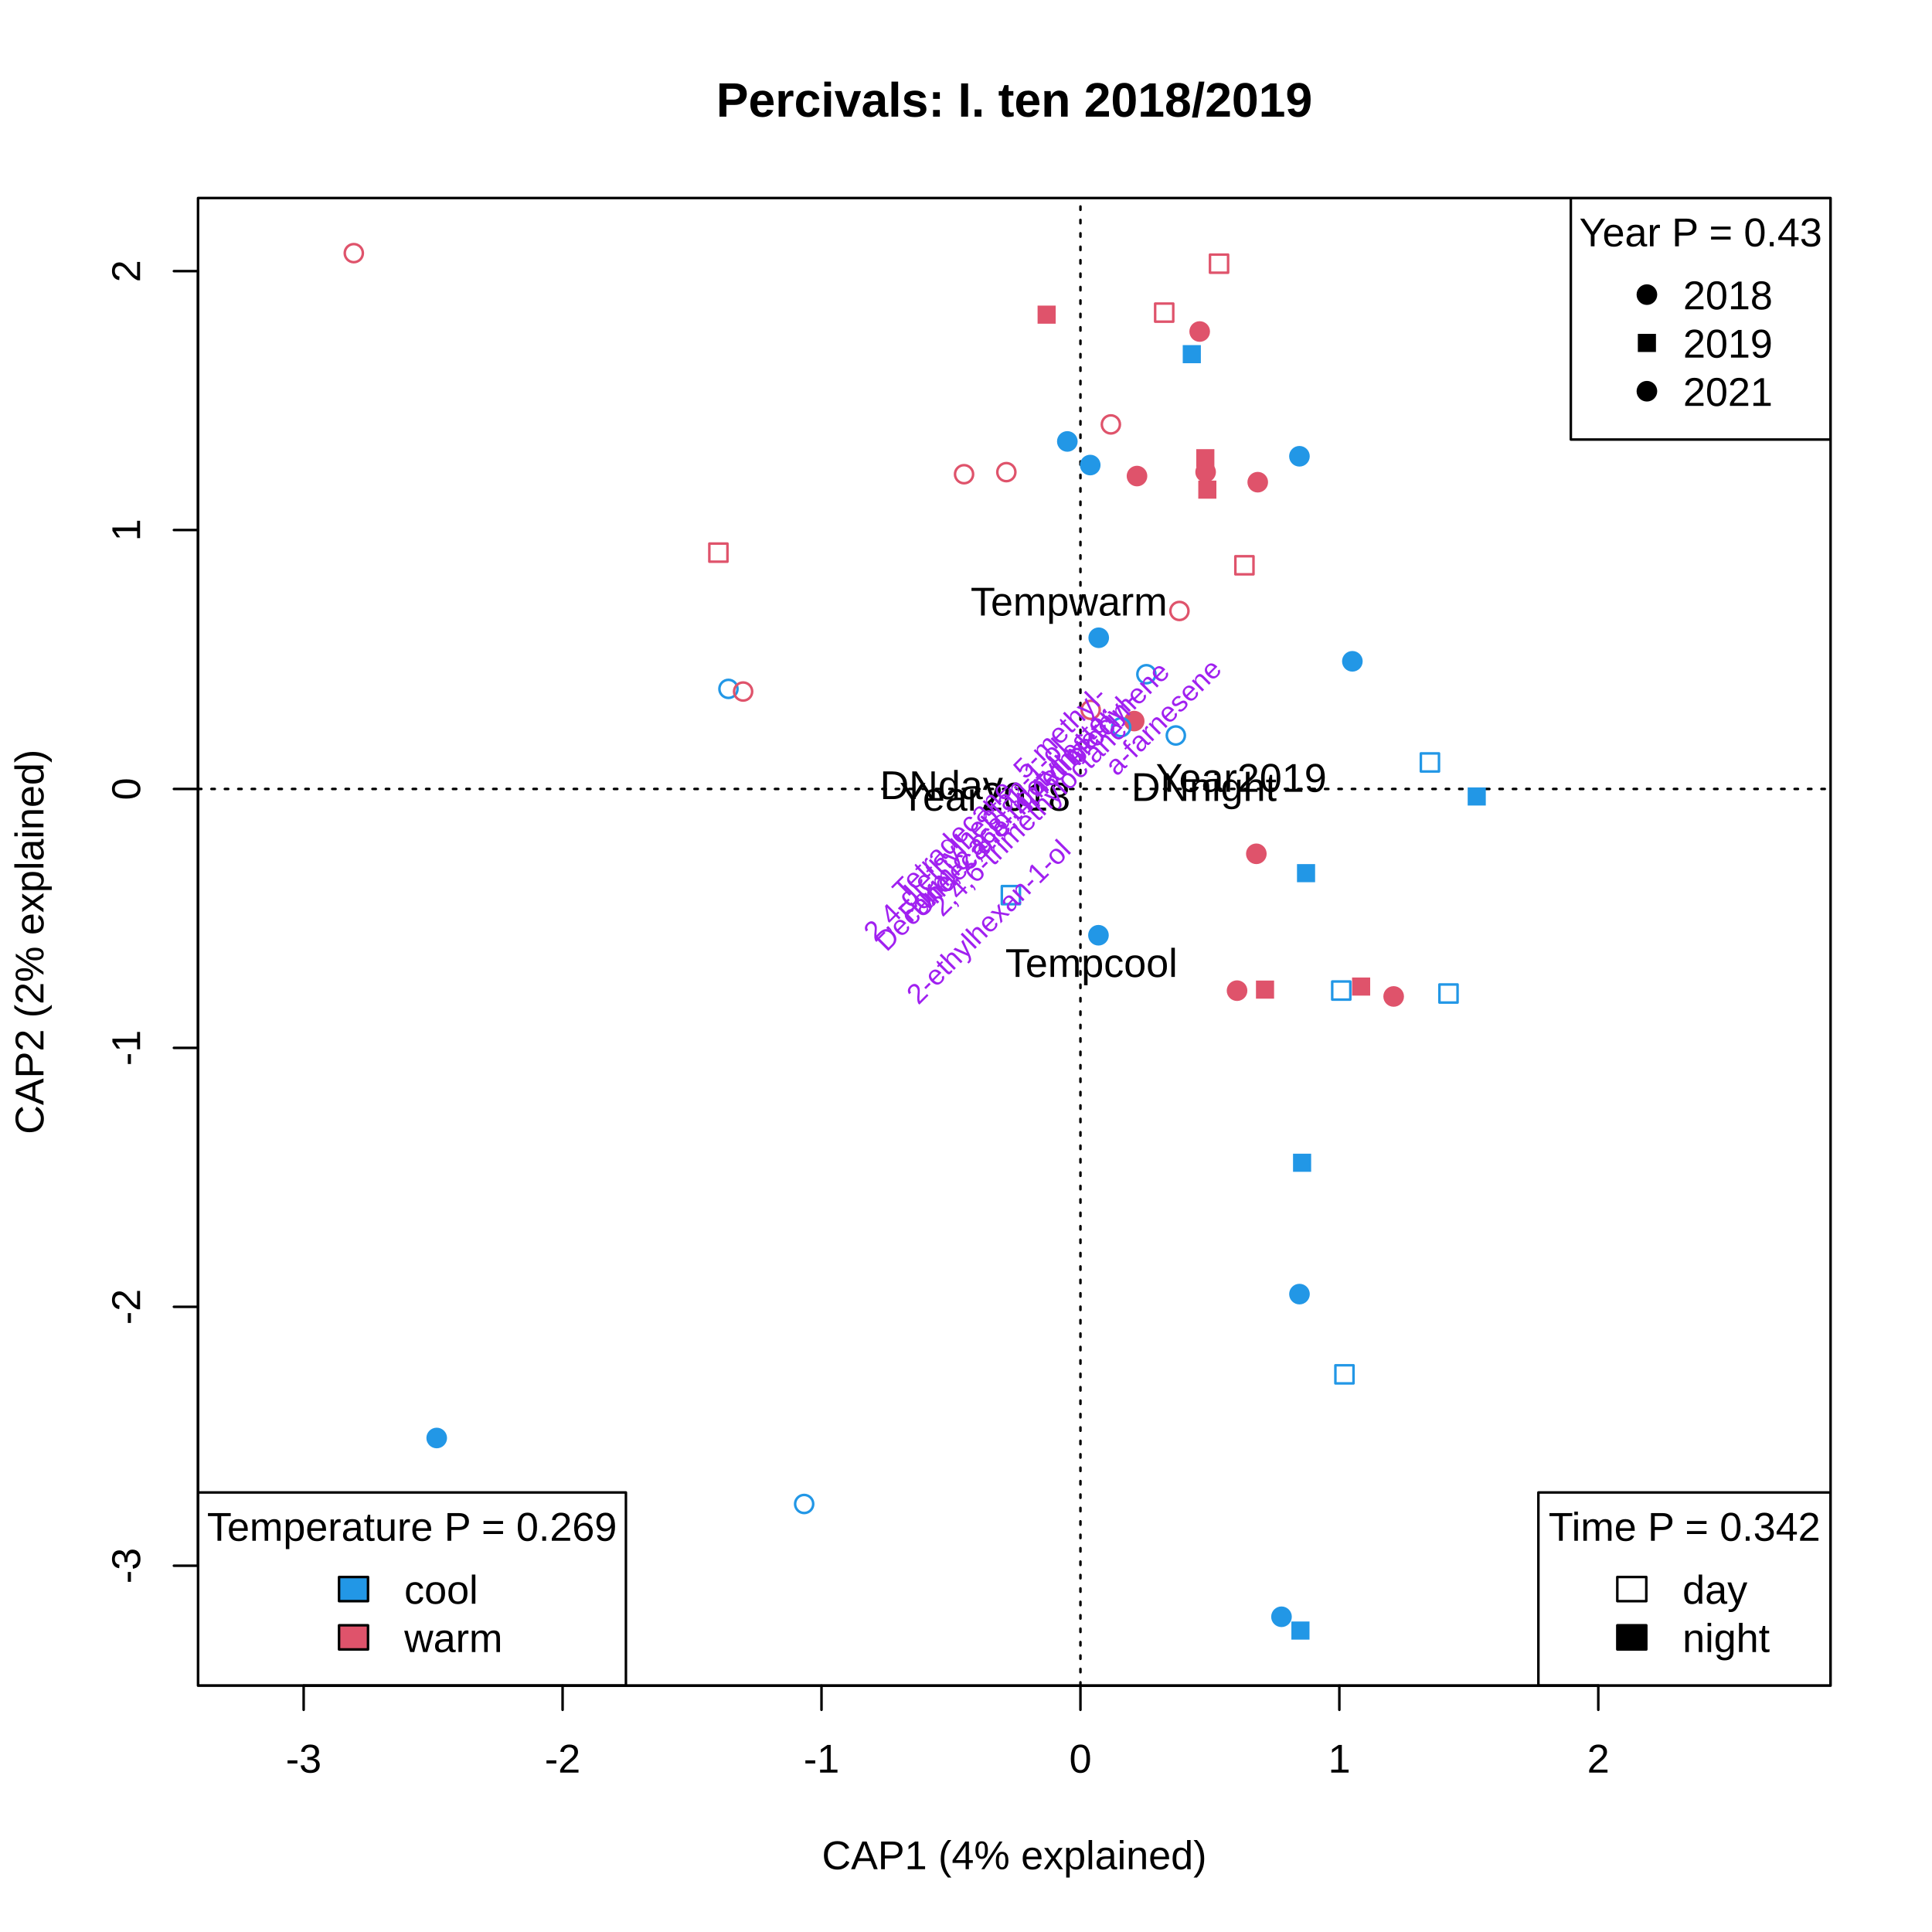
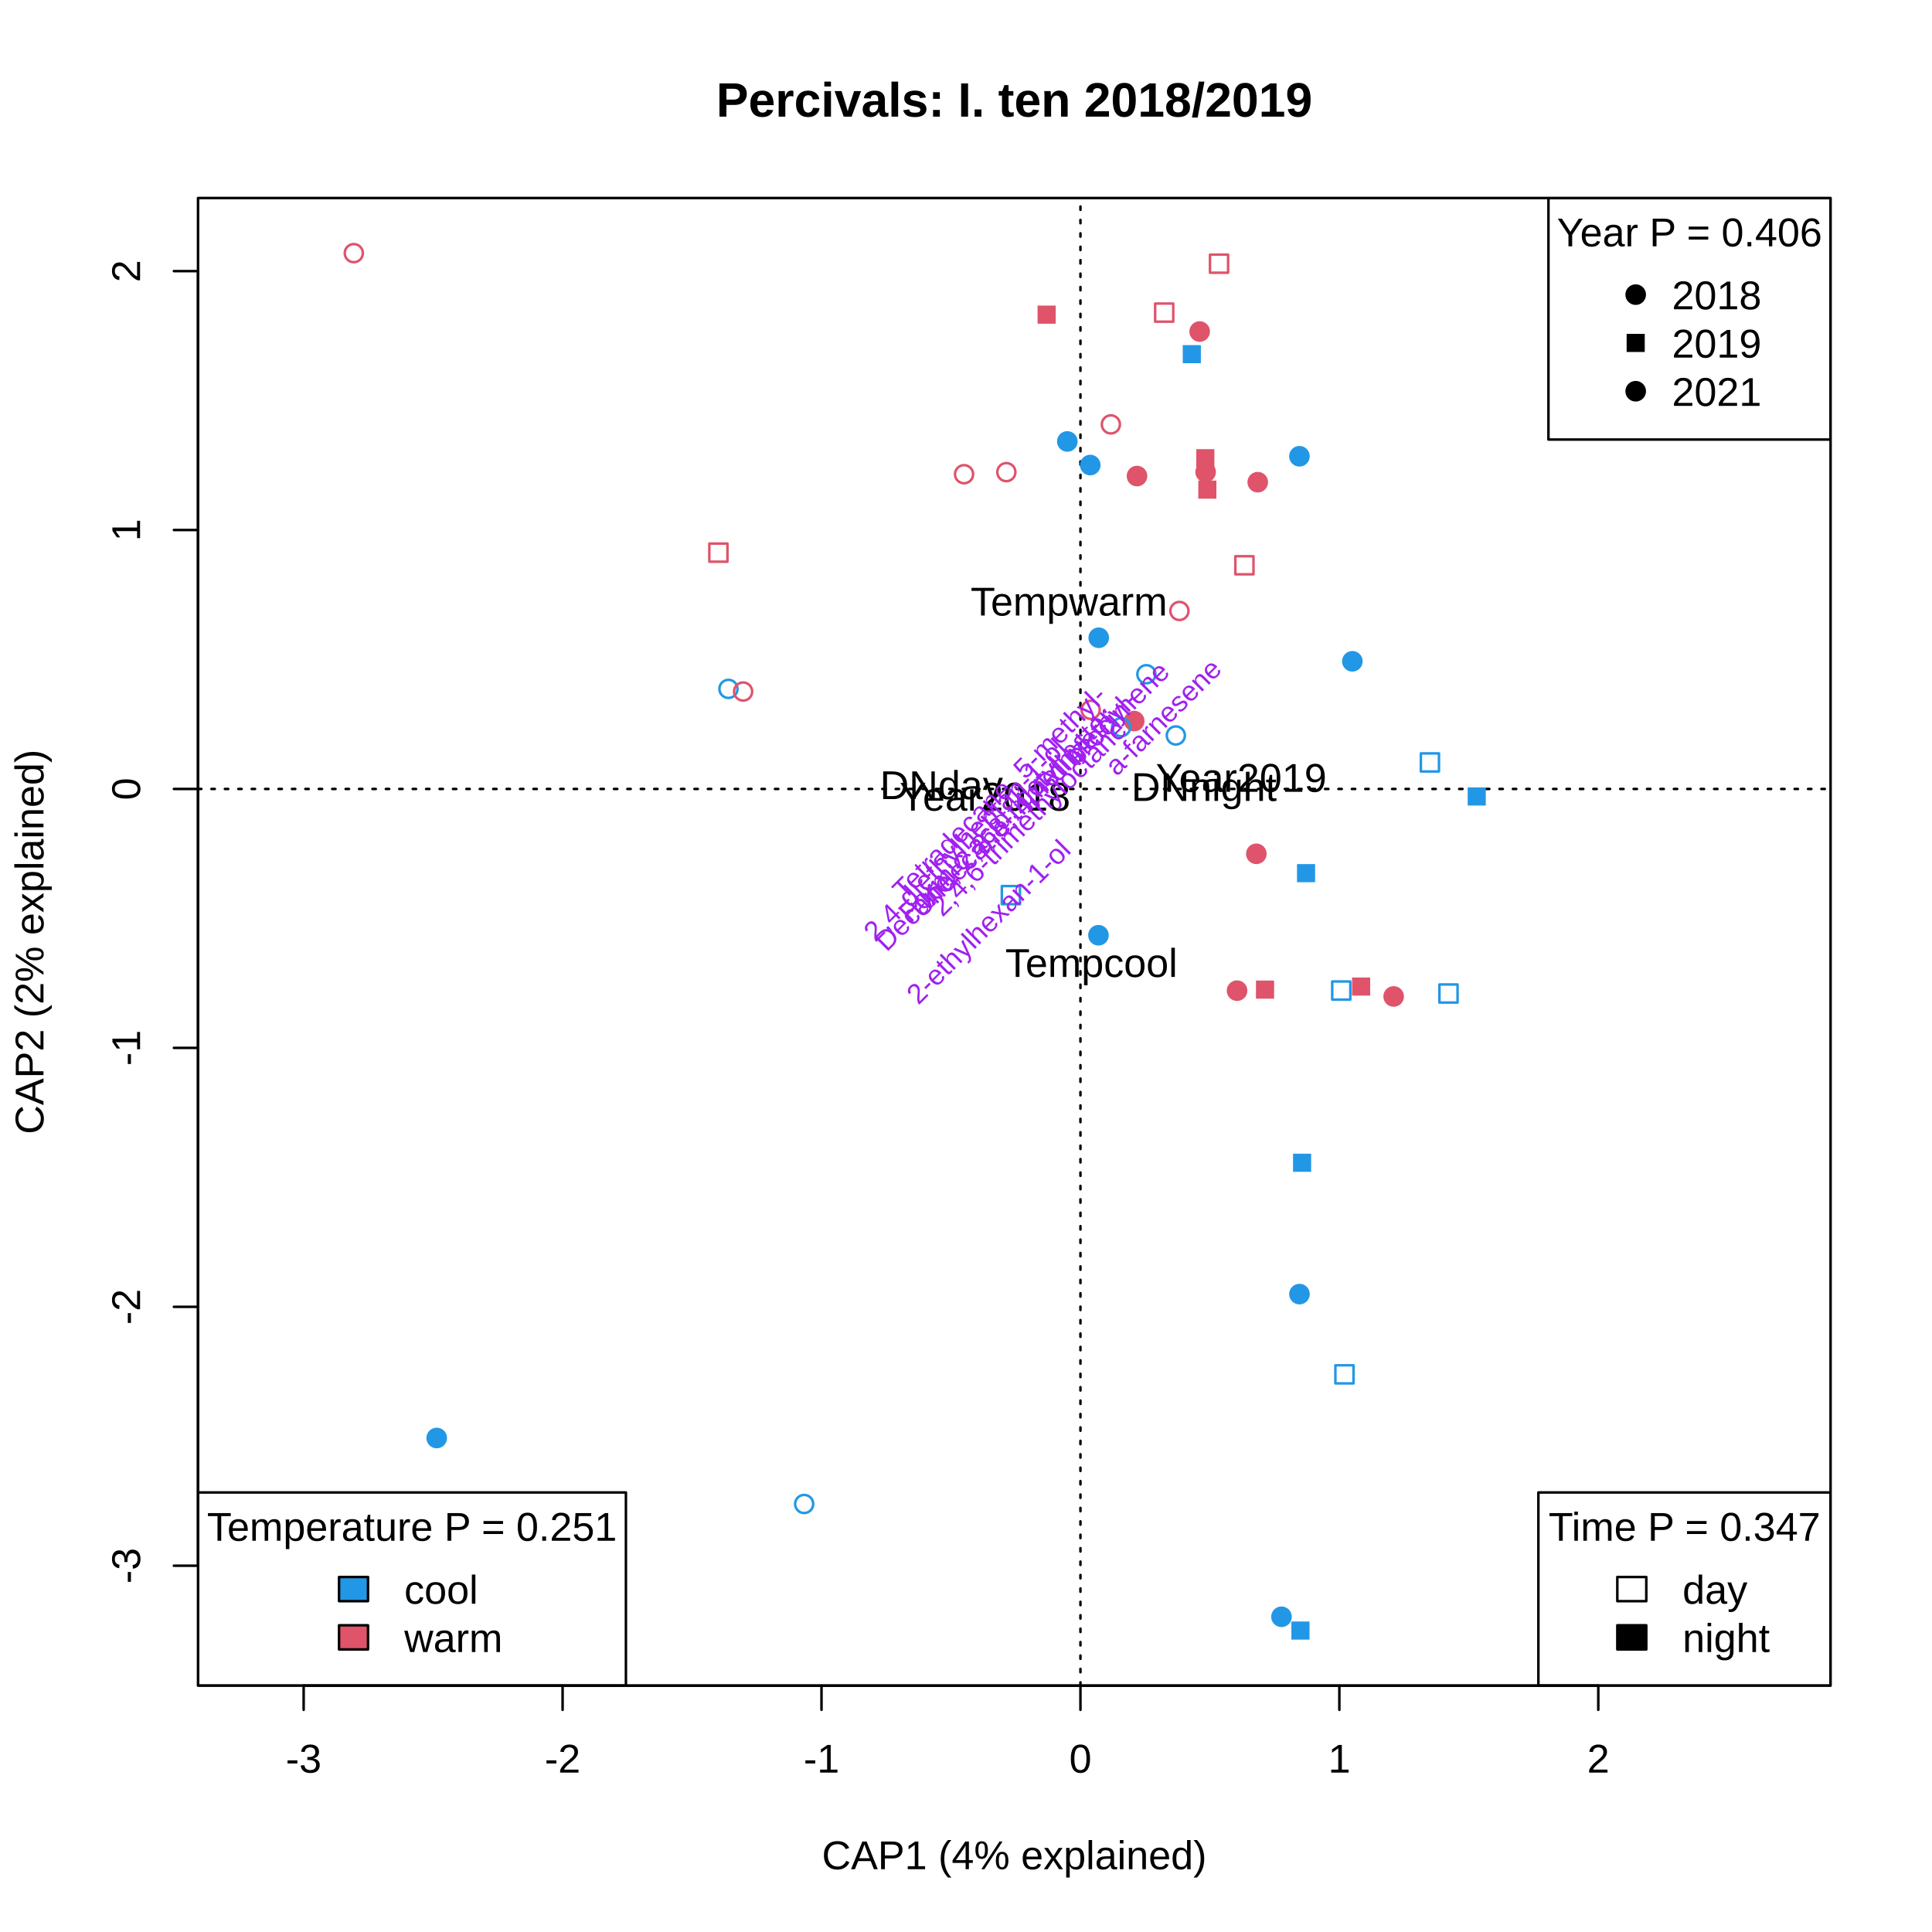
<svg xmlns="http://www.w3.org/2000/svg" class="svglite" width="576.00pt" height="576.00pt" viewBox="0 0 576.00 576.00">
  <defs>
    <style type="text/css">
    .svglite line, .svglite polyline, .svglite polygon, .svglite path, .svglite rect, .svglite circle {
      fill: none;
      stroke: #000000;
      stroke-linecap: round;
      stroke-linejoin: round;
      stroke-miterlimit: 10.00;
    }
    .svglite text {
      white-space: pre;
    }
  </style>
  </defs>
  <rect width="100%" height="100%" style="stroke: none; fill: #FFFFFF;" />
  <defs>
    <clipPath id="cpMC4wMHw1NzYuMDB8MC4wMHw1NzYuMDA=">
      <rect x="0.00" y="0.00" width="576.00" height="576.00" />
    </clipPath>
  </defs>
  <g clip-path="url(#cpMC4wMHw1NzYuMDB8MC4wMHw1NzYuMDA=)">
</g>
  <defs>
    <clipPath id="cpNTkuMDR8NTQ1Ljc2fDU5LjA0fDUwMi41Ng==">
      <rect x="59.04" y="59.04" width="486.72" height="443.52" />
    </clipPath>
  </defs>
  <g clip-path="url(#cpNTkuMDR8NTQ1Ljc2fDU5LjA0fDUwMi41Ng==)">
</g>
  <g clip-path="url(#cpMC4wMHw1NzYuMDB8MC4wMHw1NzYuMDA=)">
    <line x1="90.53" y1="502.56" x2="476.51" y2="502.56" style="stroke-width: 0.75;" />
    <line x1="90.53" y1="502.56" x2="90.53" y2="509.76" style="stroke-width: 0.75;" />
    <line x1="167.73" y1="502.56" x2="167.73" y2="509.76" style="stroke-width: 0.75;" />
    <line x1="244.92" y1="502.56" x2="244.92" y2="509.76" style="stroke-width: 0.75;" />
    <line x1="322.12" y1="502.56" x2="322.12" y2="509.76" style="stroke-width: 0.75;" />
    <line x1="399.31" y1="502.56" x2="399.31" y2="509.76" style="stroke-width: 0.75;" />
    <line x1="476.51" y1="502.56" x2="476.51" y2="509.76" style="stroke-width: 0.75;" />
    <text x="90.53" y="528.48" text-anchor="middle" style="font-size: 12.00px; font-family: &quot;Arial&quot;;">-3</text>
    <text x="167.73" y="528.48" text-anchor="middle" style="font-size: 12.00px; font-family: &quot;Arial&quot;;">-2</text>
    <text x="244.92" y="528.48" text-anchor="middle" style="font-size: 12.00px; font-family: &quot;Arial&quot;;">-1</text>
    <text x="322.12" y="528.48" text-anchor="middle" style="font-size: 12.00px; font-family: &quot;Arial&quot;;">0</text>
    <text x="399.31" y="528.48" text-anchor="middle" style="font-size: 12.00px; font-family: &quot;Arial&quot;;">1</text>
    <text x="476.51" y="528.48" text-anchor="middle" style="font-size: 12.00px; font-family: &quot;Arial&quot;;">2</text>
    <line x1="59.04" y1="466.80" x2="59.04" y2="80.83" style="stroke-width: 0.75;" />
    <line x1="59.04" y1="466.80" x2="51.84" y2="466.80" style="stroke-width: 0.75;" />
    <line x1="59.04" y1="389.61" x2="51.84" y2="389.61" style="stroke-width: 0.75;" />
    <line x1="59.04" y1="312.41" x2="51.84" y2="312.41" style="stroke-width: 0.75;" />
    <line x1="59.04" y1="235.22" x2="51.84" y2="235.22" style="stroke-width: 0.75;" />
    <line x1="59.04" y1="158.02" x2="51.84" y2="158.02" style="stroke-width: 0.75;" />
    <line x1="59.04" y1="80.83" x2="51.84" y2="80.83" style="stroke-width: 0.75;" />
    <text transform="translate(41.76,466.80) rotate(-90)" text-anchor="middle" style="font-size: 12.00px; font-family: &quot;Arial&quot;;">-3</text>
    <text transform="translate(41.76,389.61) rotate(-90)" text-anchor="middle" style="font-size: 12.00px; font-family: &quot;Arial&quot;;">-2</text>
    <text transform="translate(41.76,312.41) rotate(-90)" text-anchor="middle" style="font-size: 12.00px; font-family: &quot;Arial&quot;;">-1</text>
    <text transform="translate(41.76,235.22) rotate(-90)" text-anchor="middle" style="font-size: 12.00px; font-family: &quot;Arial&quot;;">0</text>
    <text transform="translate(41.76,158.02) rotate(-90)" text-anchor="middle" style="font-size: 12.00px; font-family: &quot;Arial&quot;;">1</text>
    <text transform="translate(41.76,80.83) rotate(-90)" text-anchor="middle" style="font-size: 12.00px; font-family: &quot;Arial&quot;;">2</text>
    <polygon points="59.04,502.56 545.76,502.56 545.76,59.04 59.04,59.04 " style="stroke-width: 0.75;" />
    <text x="302.40" y="557.28" text-anchor="middle" style="font-size: 12.00px; font-family: &quot;Arial&quot;;">CAP1 (4% explained)</text>
    <text transform="translate(12.96,280.80) rotate(-90)" text-anchor="middle" style="font-size: 12.00px; font-family: &quot;Arial&quot;;">CAP2 (2% explained)</text>
  </g>
  <g clip-path="url(#cpNTkuMDR8NTQ1Ljc2fDU5LjA0fDUwMi41Ng==)">
    <line x1="59.04" y1="235.22" x2="545.76" y2="235.22" style="stroke-width: 0.75; stroke-dasharray: 1.00,3.00;" />
    <line x1="322.12" y1="502.56" x2="322.12" y2="59.04" style="stroke-width: 0.75; stroke-dasharray: 1.00,3.00;" />
  </g>
  <g clip-path="url(#cpMC4wMHw1NzYuMDB8MC4wMHw1NzYuMDA=)">
    <text x="302.40" y="34.77" text-anchor="middle" style="font-size: 14.40px; font-weight: bold; font-family: &quot;Arial&quot;;">Percivals: I. ten 2018/2019</text>
  </g>
  <g clip-path="url(#cpNTkuMDR8NTQ1Ljc2fDU5LjA0fDUwMi41Ng==)">
    <rect x="59.04" y="444.96" width="127.57" height="57.60" style="stroke-width: 0.75;" />
    <rect x="101.08" y="470.16" width="8.64" height="7.20" style="stroke-width: 0.75; fill: #2297E6;" />
    <rect x="101.08" y="484.56" width="8.64" height="7.20" style="stroke-width: 0.75; fill: #DF536B;" />
-     <text x="122.83" y="459.36" text-anchor="middle" style="font-size: 12.00px; font-family: &quot;Arial&quot;;">Temperature P = 0.269</text>
+     <text x="122.83" y="459.36" text-anchor="middle" style="font-size: 12.00px; font-family: &quot;Arial&quot;;">Temperature P = 0.251</text>
    <text x="120.52" y="478.13" style="font-size: 12.00px; font-family: &quot;Arial&quot;;">cool</text>
    <text x="120.52" y="492.53" style="font-size: 12.00px; font-family: &quot;Arial&quot;;">warm</text>
    <rect x="458.65" y="444.96" width="87.11" height="57.60" style="stroke-width: 0.75;" />
    <rect x="482.18" y="470.16" width="8.64" height="7.20" style="stroke-width: 0.75;" />
    <rect x="482.18" y="484.56" width="8.64" height="7.20" style="stroke-width: 0.75; fill: #000000;" />
-     <text x="502.21" y="459.36" text-anchor="middle" style="font-size: 12.00px; font-family: &quot;Arial&quot;;">Time P = 0.342</text>
+     <text x="502.21" y="459.36" text-anchor="middle" style="font-size: 12.00px; font-family: &quot;Arial&quot;;">Time P = 0.347</text>
    <text x="501.62" y="478.13" style="font-size: 12.00px; font-family: &quot;Arial&quot;;">day</text>
    <text x="501.62" y="492.53" style="font-size: 12.00px; font-family: &quot;Arial&quot;;">night</text>
-     <rect x="468.32" y="59.04" width="77.44" height="72.00" style="stroke-width: 0.75;" />
-     <circle cx="491.00" cy="87.84" r="2.70" style="stroke-width: 0.75; fill: #000000;" />
-     <polygon points="488.30,104.94 493.70,104.94 493.70,99.54 488.30,99.54 " style="stroke-width: 0.75; stroke: none; fill: #000000;" />
-     <circle cx="491.00" cy="116.64" r="2.70" style="stroke-width: 0.75; fill: #000000;" />
-     <text x="507.04" y="73.44" text-anchor="middle" style="font-size: 12.00px; font-family: &quot;Arial&quot;;">Year P = 0.43</text>
-     <text x="501.80" y="92.21" style="font-size: 12.00px; font-family: &quot;Arial&quot;;">2018</text>
-     <text x="501.80" y="106.61" style="font-size: 12.00px; font-family: &quot;Arial&quot;;">2019</text>
-     <text x="501.80" y="121.01" style="font-size: 12.00px; font-family: &quot;Arial&quot;;">2021</text>
+     <rect x="461.65" y="59.04" width="84.11" height="72.00" style="stroke-width: 0.75;" />
+     <circle cx="487.66" cy="87.84" r="2.70" style="stroke-width: 0.75; fill: #000000;" />
+     <polygon points="484.96,104.94 490.36,104.94 490.36,99.54 484.96,99.54 " style="stroke-width: 0.75; stroke: none; fill: #000000;" />
+     <circle cx="487.66" cy="116.64" r="2.70" style="stroke-width: 0.75; fill: #000000;" />
+     <text x="503.71" y="73.44" text-anchor="middle" style="font-size: 12.00px; font-family: &quot;Arial&quot;;">Year P = 0.406</text>
+     <text x="498.46" y="92.21" style="font-size: 12.00px; font-family: &quot;Arial&quot;;">2018</text>
+     <text x="498.46" y="106.61" style="font-size: 12.00px; font-family: &quot;Arial&quot;;">2019</text>
+     <text x="498.46" y="121.01" style="font-size: 12.00px; font-family: &quot;Arial&quot;;">2021</text>
    <rect x="298.68" y="264.17" width="5.40" height="5.40" style="stroke-width: 0.75; stroke: #2297E6;" />
    <polygon points="352.62,108.29 358.02,108.29 358.02,102.89 352.62,102.89 " style="stroke-width: 0.75; stroke: none; fill: #2297E6;" />
    <circle cx="217.18" cy="205.38" r="2.70" style="stroke-width: 0.75; stroke: #2297E6;" />
    <circle cx="29.70" cy="445.16" r="2.70" style="stroke-width: 0.75; stroke: #2297E6;" />
    <circle cx="327.49" cy="278.83" r="2.70" style="stroke-width: 0.75; stroke: #2297E6; fill: #2297E6;" />
    <circle cx="387.41" cy="136.03" r="2.70" style="stroke-width: 0.75; stroke: #2297E6; fill: #2297E6;" />
    <rect x="397.18" y="292.62" width="5.40" height="5.40" style="stroke-width: 0.75; stroke: #2297E6;" />
    <polygon points="385.01,488.83 390.41,488.83 390.41,483.43 385.01,483.43 " style="stroke-width: 0.75; stroke: none; fill: #2297E6;" />
    <circle cx="331.19" cy="126.53" r="2.70" style="stroke-width: 0.75; stroke: #DF536B;" />
    <circle cx="7.23" cy="367.67" r="2.70" style="stroke-width: 0.75; stroke: #DF536B;" />
    <circle cx="338.15" cy="214.98" r="2.70" style="stroke-width: 0.75; stroke: #DF536B; fill: #DF536B;" />
    <circle cx="415.50" cy="297.08" r="2.70" style="stroke-width: 0.75; stroke: #DF536B; fill: #DF536B;" />
    <polygon points="385.50,349.36 390.90,349.36 390.90,343.96 385.50,343.96 " style="stroke-width: 0.75; stroke: none; fill: #2297E6;" />
    <rect x="344.39" y="90.50" width="5.40" height="5.40" style="stroke-width: 0.75; stroke: #DF536B;" />
    <polygon points="357.25,148.68 362.65,148.68 362.65,143.28 357.25,143.28 " style="stroke-width: 0.75; stroke: none; fill: #DF536B;" />
    <polygon points="309.34,96.51 314.74,96.51 314.74,91.11 309.34,91.11 " style="stroke-width: 0.75; stroke: none; fill: #DF536B;" />
    <rect x="211.48" y="162.06" width="5.40" height="5.40" style="stroke-width: 0.75; stroke: #DF536B;" />
    <polygon points="356.65,139.31 362.05,139.31 362.05,133.91 356.65,133.91 " style="stroke-width: 0.75; stroke: none; fill: #DF536B;" />
    <circle cx="287.42" cy="141.38" r="2.70" style="stroke-width: 0.75; stroke: #DF536B;" />
    <circle cx="221.55" cy="206.17" r="2.70" style="stroke-width: 0.75; stroke: #DF536B;" />
    <circle cx="359.44" cy="140.73" r="2.70" style="stroke-width: 0.75; stroke: #DF536B; fill: #DF536B;" />
    <circle cx="374.56" cy="254.55" r="2.70" style="stroke-width: 0.75; stroke: #DF536B; fill: #DF536B;" />
    <circle cx="105.48" cy="75.47" r="2.70" style="stroke-width: 0.75; stroke: #DF536B;" />
    <circle cx="357.67" cy="98.84" r="2.70" style="stroke-width: 0.75; stroke: #DF536B; fill: #DF536B;" />
    <rect x="360.74" y="75.91" width="5.40" height="5.40" style="stroke-width: 0.75; stroke: #DF536B;" />
    <polygon points="374.45,297.74 379.85,297.74 379.85,292.34 374.45,292.34 " style="stroke-width: 0.75; stroke: none; fill: #DF536B;" />
    <circle cx="300.03" cy="140.76" r="2.70" style="stroke-width: 0.75; stroke: #DF536B;" />
    <circle cx="325.17" cy="211.63" r="2.70" style="stroke-width: 0.75; stroke: #DF536B;" />
    <circle cx="374.98" cy="143.76" r="2.70" style="stroke-width: 0.75; stroke: #DF536B; fill: #DF536B;" />
    <circle cx="368.81" cy="295.35" r="2.70" style="stroke-width: 0.75; stroke: #DF536B; fill: #DF536B;" />
    <rect x="423.61" y="224.61" width="5.40" height="5.40" style="stroke-width: 0.75; stroke: #2297E6;" />
    <polygon points="386.68,263.02 392.08,263.02 392.08,257.62 386.68,257.62 " style="stroke-width: 0.75; stroke: none; fill: #2297E6;" />
    <circle cx="351.63" cy="182.15" r="2.70" style="stroke-width: 0.75; stroke: #DF536B;" />
    <circle cx="338.98" cy="141.93" r="2.70" style="stroke-width: 0.75; stroke: #DF536B; fill: #DF536B;" />
    <rect x="368.31" y="165.83" width="5.40" height="5.40" style="stroke-width: 0.75; stroke: #DF536B;" />
    <polygon points="403.10,296.83 408.50,296.83 408.50,291.43 403.10,291.43 " style="stroke-width: 0.75; stroke: none; fill: #DF536B;" />
    <circle cx="350.56" cy="219.27" r="2.70" style="stroke-width: 0.75; stroke: #2297E6;" />
    <circle cx="239.75" cy="448.39" r="2.70" style="stroke-width: 0.75; stroke: #2297E6;" />
    <circle cx="327.57" cy="190.14" r="2.70" style="stroke-width: 0.75; stroke: #2297E6; fill: #2297E6;" />
    <circle cx="387.42" cy="385.82" r="2.70" style="stroke-width: 0.75; stroke: #2297E6; fill: #2297E6;" />
    <rect x="398.13" y="407.04" width="5.40" height="5.40" style="stroke-width: 0.75; stroke: #2297E6;" />
    <rect x="429.15" y="293.50" width="5.40" height="5.40" style="stroke-width: 0.75; stroke: #2297E6;" />
    <polygon points="437.57,240.16 442.97,240.16 442.97,234.76 437.57,234.76 " style="stroke-width: 0.75; stroke: none; fill: #2297E6;" />
    <circle cx="130.20" cy="428.72" r="2.70" style="stroke-width: 0.75; stroke: #2297E6; fill: #2297E6;" />
    <circle cx="37.24" cy="449.95" r="2.70" style="stroke-width: 0.75; stroke: #2297E6;" />
    <circle cx="403.19" cy="197.16" r="2.70" style="stroke-width: 0.75; stroke: #2297E6; fill: #2297E6;" />
    <circle cx="325.04" cy="138.65" r="2.70" style="stroke-width: 0.75; stroke: #2297E6; fill: #2297E6;" />
    <circle cx="334.26" cy="216.80" r="2.70" style="stroke-width: 0.75; stroke: #2297E6;" />
    <circle cx="341.78" cy="201.01" r="2.70" style="stroke-width: 0.75; stroke: #2297E6;" />
    <circle cx="318.21" cy="131.61" r="2.70" style="stroke-width: 0.75; stroke: #2297E6; fill: #2297E6;" />
    <circle cx="382.06" cy="482.02" r="2.70" style="stroke-width: 0.75; stroke: #2297E6; fill: #2297E6;" />
    <text x="293.65" y="241.68" text-anchor="middle" style="font-size: 12.00px; font-family: &quot;Arial&quot;;">Year2018</text>
    <text x="370.06" y="236.07" text-anchor="middle" style="font-size: 12.00px; font-family: &quot;Arial&quot;;">Year2019</text>
    <text x="280.67" y="238.24" text-anchor="middle" style="font-size: 12.00px; font-family: &quot;Arial&quot;;">DNday</text>
    <text x="358.96" y="238.79" text-anchor="middle" style="font-size: 12.00px; font-family: &quot;Arial&quot;;">DNnight</text>
    <text x="325.39" y="291.26" text-anchor="middle" style="font-size: 12.00px; font-family: &quot;Arial&quot;;">Tempcool</text>
    <text x="318.71" y="183.51" text-anchor="middle" style="font-size: 12.00px; font-family: &quot;Arial&quot;;">Tempwarm</text>
    <text transform="translate(348.81,215.80) rotate(-45)" text-anchor="middle" style="font-size: 8.40px;fill: #A020F0; font-family: &quot;Arial&quot;;">a-farnesene</text>
    <text transform="translate(325.27,231.71) rotate(-45)" text-anchor="middle" style="font-size: 8.40px;fill: none; font-family: &quot;Arial&quot;;">b-myrcene</text>
    <text transform="translate(335.28,214.64) rotate(-45)" text-anchor="middle" style="font-size: 8.40px;fill: #A020F0; font-family: &quot;Arial&quot;;">b-ocimene</text>
    <text transform="translate(323.81,240.24) rotate(-45)" text-anchor="middle" style="font-size: 8.40px;fill: none; font-family: &quot;Arial&quot;;">.gamma.-Terpinene</text>
    <text transform="translate(324.43,235.00) rotate(-45)" text-anchor="middle" style="font-size: 8.40px;fill: none; font-family: &quot;Arial&quot;;">a-pinene</text>
    <text transform="translate(331.38,229.67) rotate(-45)" text-anchor="middle" style="font-size: 8.40px;fill: none; font-family: &quot;Arial&quot;;">bergamotene</text>
    <text transform="translate(326.02,236.46) rotate(-45)" text-anchor="middle" style="font-size: 8.40px;fill: none; font-family: &quot;Arial&quot;;">(E)-4-oxohex-2-enal  </text>
    <text transform="translate(321.63,237.64) rotate(-45)" text-anchor="middle" style="font-size: 8.40px;fill: none; font-family: &quot;Arial&quot;;">(E)-4,8-Dimethylnona-1,3,7-triene</text>
    <text transform="translate(321.81,235.60) rotate(-45)" text-anchor="middle" style="font-size: 8.40px;fill: none; font-family: &quot;Arial&quot;;">1-Decanol, 2-hexyl-</text>
    <text transform="translate(289.72,252.40) rotate(-45)" text-anchor="middle" style="font-size: 8.40px;fill: #A020F0; font-family: &quot;Arial&quot;;">2,4-diethylheptan-1-ol</text>
    <text transform="translate(324.99,236.62) rotate(-45)" text-anchor="middle" style="font-size: 8.40px;fill: none; font-family: &quot;Arial&quot;;">1-Hexadecanol, 2-methyl-</text>
    <text transform="translate(323.92,237.75) rotate(-45)" text-anchor="middle" style="font-size: 8.40px;fill: none; font-family: &quot;Arial&quot;;">1-Hexanol, 3-methyl-</text>
    <text transform="translate(324.49,236.37) rotate(-45)" text-anchor="middle" style="font-size: 8.40px;fill: none; font-family: &quot;Arial&quot;;">pentan-1-ol  </text>
    <text transform="translate(323.75,236.86) rotate(-45)" text-anchor="middle" style="font-size: 8.40px;fill: none; font-family: &quot;Arial&quot;;">1-Pentanol, 4-methyl-</text>
    <text transform="translate(324.98,236.21) rotate(-45)" text-anchor="middle" style="font-size: 8.40px;fill: none; font-family: &quot;Arial&quot;;">p-mentha-1,3,8-triene</text>
    <text transform="translate(327.77,234.39) rotate(-45)" text-anchor="middle" style="font-size: 8.40px;fill: none; font-family: &quot;Arial&quot;;">1,4-Cyclohexadiene, 3-ethenyl-1,2-dimethyl-</text>
    <text transform="translate(321.78,237.17) rotate(-45)" text-anchor="middle" style="font-size: 8.40px;fill: none; font-family: &quot;Arial&quot;;">(1Z,4Z,7Z)-1,5,9,9-tetramethylcycloundeca-1,4,7-triene</text>
    <text transform="translate(323.75,236.86) rotate(-45)" text-anchor="middle" style="font-size: 8.40px;fill: none; font-family: &quot;Arial&quot;;">1H-Pyrrole-2,5-dione</text>
    <text transform="translate(322.88,237.23) rotate(-45)" text-anchor="middle" style="font-size: 8.40px;fill: none; font-family: &quot;Arial&quot;;">2-Cyclopenten-1-one</text>
    <text transform="translate(327.19,241.44) rotate(-45)" text-anchor="middle" style="font-size: 8.40px;fill: none; font-family: &quot;Arial&quot;;">2-Decenal, (E)-</text>
    <text transform="translate(296.75,276.86) rotate(-45)" text-anchor="middle" style="font-size: 8.40px;fill: #A020F0; font-family: &quot;Arial&quot;;">2-ethylhexan-1-ol  </text>
    <text transform="translate(320.41,235.69) rotate(-45)" text-anchor="middle" style="font-size: 8.40px;fill: none; font-family: &quot;Arial&quot;;">(E)-hex-2-enal  </text>
    <text transform="translate(323.49,236.76) rotate(-45)" text-anchor="middle" style="font-size: 8.40px;fill: none; font-family: &quot;Arial&quot;;">2-Pentenal, (E)-</text>
    <text transform="translate(320.08,234.48) rotate(-45)" text-anchor="middle" style="font-size: 8.40px;fill: none; font-family: &quot;Arial&quot;;">2-Undecene, 3-methyl-, (Z)-</text>
    <text transform="translate(321.52,234.36) rotate(-45)" text-anchor="middle" style="font-size: 8.40px;fill: none; font-family: &quot;Arial&quot;;">(4E,6Z)-alloocimene</text>
    <text transform="translate(321.44,238.55) rotate(-45)" text-anchor="middle" style="font-size: 8.40px;fill: none; font-family: &quot;Arial&quot;;">(2E)-2,7-dimethylocta-2,6-dien-1-ol  </text>
    <text transform="translate(326.80,237.38) rotate(-45)" text-anchor="middle" style="font-size: 8.40px;fill: none; font-family: &quot;Arial&quot;;">(E)-hex-3-en-1-ol</text>
    <text transform="translate(324.41,235.44) rotate(-45)" text-anchor="middle" style="font-size: 8.40px;fill: none; font-family: &quot;Arial&quot;;">[(E)-hex-3-enyl] acetate</text>
    <text transform="translate(324.78,241.45) rotate(-45)" text-anchor="middle" style="font-size: 8.40px;fill: none; font-family: &quot;Arial&quot;;">pseudoionone</text>
    <text transform="translate(323.54,236.31) rotate(-45)" text-anchor="middle" style="font-size: 8.40px;fill: none; font-family: &quot;Arial&quot;;">4-Cyanocyclohexene</text>
    <text transform="translate(321.33,239.07) rotate(-45)" text-anchor="middle" style="font-size: 8.40px;fill: none; font-family: &quot;Arial&quot;;">(Z)-hex-4-en-1-ol</text>
    <text transform="translate(323.75,236.86) rotate(-45)" text-anchor="middle" style="font-size: 8.40px;fill: none; font-family: &quot;Arial&quot;;">5-Methyl-4,5-dihydroisoxazole-5-carboxylic acid, methyl ester</text>
    <text transform="translate(321.30,238.18) rotate(-45)" text-anchor="middle" style="font-size: 8.40px;fill: none; font-family: &quot;Arial&quot;;">Benzenecarbothioic acid</text>
    <text transform="translate(323.75,236.86) rotate(-45)" text-anchor="middle" style="font-size: 8.40px;fill: none; font-family: &quot;Arial&quot;;">methyl benzoate</text>
    <text transform="translate(324.78,238.22) rotate(-45)" text-anchor="middle" style="font-size: 8.40px;fill: none; font-family: &quot;Arial&quot;;">b-pinene</text>
    <text transform="translate(325.65,239.64) rotate(-45)" text-anchor="middle" style="font-size: 8.40px;fill: none; font-family: &quot;Arial&quot;;">4-caranol</text>
    <text transform="translate(322.09,236.75) rotate(-45)" text-anchor="middle" style="font-size: 8.40px;fill: none; font-family: &quot;Arial&quot;;">Bicyclo[7.2.0]undec-4-ene, 4,11,11-trimethyl-8-methylene-</text>
    <text transform="translate(324.17,238.92) rotate(-45)" text-anchor="middle" style="font-size: 8.40px;fill: none; font-family: &quot;Arial&quot;;">Butanamide, 3-methyl-</text>
    <text transform="translate(323.97,236.70) rotate(-45)" text-anchor="middle" style="font-size: 8.40px;fill: none; font-family: &quot;Arial&quot;;">[(Z)-hex-3-enyl] butanoate</text>
    <text transform="translate(328.57,241.03) rotate(-45)" text-anchor="middle" style="font-size: 8.40px;fill: none; font-family: &quot;Arial&quot;;">Butanoic acid, methyl ester</text>
    <text transform="translate(321.50,237.59) rotate(-45)" text-anchor="middle" style="font-size: 8.40px;fill: none; font-family: &quot;Arial&quot;;">Carbonic acid, hexadecyl prop-1-en-2-yl ester</text>
    <text transform="translate(325.07,237.43) rotate(-45)" text-anchor="middle" style="font-size: 8.40px;fill: none; font-family: &quot;Arial&quot;;">Carbonic acid, nonyl prop-1-en-2-yl ester</text>
    <text transform="translate(323.33,236.56) rotate(-45)" text-anchor="middle" style="font-size: 8.40px;fill: none; font-family: &quot;Arial&quot;;">carveol</text>
    <text transform="translate(327.87,237.44) rotate(-45)" text-anchor="middle" style="font-size: 8.40px;fill: none; font-family: &quot;Arial&quot;;">b-caryophyllene</text>
    <text transform="translate(324.71,236.64) rotate(-45)" text-anchor="middle" style="font-size: 8.40px;fill: none; font-family: &quot;Arial&quot;;">cis-a-bergamotene</text>
    <text transform="translate(324.19,238.26) rotate(-45)" text-anchor="middle" style="font-size: 8.40px;fill: none; font-family: &quot;Arial&quot;;">[(Z)-hex-3-enyl] 2-methylpropanoate  </text>
    <text transform="translate(323.83,237.25) rotate(-45)" text-anchor="middle" style="font-size: 8.40px;fill: none; font-family: &quot;Arial&quot;;">[(Z)-hex-3-enyl] 2-methylbutanoate</text>
    <text transform="translate(324.25,236.44) rotate(-45)" text-anchor="middle" style="font-size: 8.40px;fill: none; font-family: &quot;Arial&quot;;">a-copaene</text>
    <text transform="translate(323.91,235.72) rotate(-45)" text-anchor="middle" style="font-size: 8.40px;fill: none; font-family: &quot;Arial&quot;;">Cyclopropane, nonyl-</text>
    <text transform="translate(330.52,241.36) rotate(-45)" text-anchor="middle" style="font-size: 8.40px;fill: none; font-family: &quot;Arial&quot;;">D-limonene</text>
    <text transform="translate(296.03,252.30) rotate(-45)" text-anchor="middle" style="font-size: 8.40px;fill: #A020F0; font-family: &quot;Arial&quot;;">Decane, 2,8,8-trimethyl-</text>
    <text transform="translate(320.98,231.13) rotate(-45)" text-anchor="middle" style="font-size: 8.40px;fill: none; font-family: &quot;Arial&quot;;">Decanoic acid, silver(1+) salt</text>
    <text transform="translate(312.26,229.80) rotate(-45)" text-anchor="middle" style="font-size: 8.40px;fill: none; font-family: &quot;Arial&quot;;">Disulfide, di-tert-dodecyl</text>
    <text transform="translate(323.36,238.03) rotate(-45)" text-anchor="middle" style="font-size: 8.40px;fill: none; font-family: &quot;Arial&quot;;">Eicosyl octyl ether</text>
    <text transform="translate(325.37,235.24) rotate(-45)" text-anchor="middle" style="font-size: 8.40px;fill: none; font-family: &quot;Arial&quot;;">Ethanone, 1-(1,2,2,3-tetramethylcyclopentyl)-, (1R-cis)-</text>
    <text transform="translate(302.00,244.85) rotate(-45)" text-anchor="middle" style="font-size: 8.40px;fill: #A020F0; font-family: &quot;Arial&quot;;">Formic acid, octyl ester</text>
    <text transform="translate(323.75,236.86) rotate(-45)" text-anchor="middle" style="font-size: 8.40px;fill: none; font-family: &quot;Arial&quot;;">Hexyl chloroformate</text>
    <text transform="translate(324.58,238.14) rotate(-45)" text-anchor="middle" style="font-size: 8.40px;fill: none; font-family: &quot;Arial&quot;;">Hexyl octyl ether</text>
    <text transform="translate(325.01,235.95) rotate(-45)" text-anchor="middle" style="font-size: 8.40px;fill: none; font-family: &quot;Arial&quot;;">a-terpineol</text>
    <text transform="translate(321.94,234.51) rotate(-45)" text-anchor="middle" style="font-size: 8.40px;fill: none; font-family: &quot;Arial&quot;;">linalool</text>
    <text transform="translate(324.33,238.77) rotate(-45)" text-anchor="middle" style="font-size: 8.40px;fill: none; font-family: &quot;Arial&quot;;">Methyl tiglate</text>
    <text transform="translate(326.30,235.69) rotate(-45)" text-anchor="middle" style="font-size: 8.40px;fill: none; font-family: &quot;Arial&quot;;">o-Xylene</text>
    <text transform="translate(308.71,245.87) rotate(-45)" text-anchor="middle" style="font-size: 8.40px;fill: #A020F0; font-family: &quot;Arial&quot;;">2,4,6-trimethyloctane  </text>
    <text transform="translate(323.40,237.12) rotate(-45)" text-anchor="middle" style="font-size: 8.40px;fill: none; font-family: &quot;Arial&quot;;">Oxalic acid, 2-ethylhexyl hexyl ester</text>
    <text transform="translate(329.19,239.17) rotate(-45)" text-anchor="middle" style="font-size: 8.40px;fill: none; font-family: &quot;Arial&quot;;">Pentafluoropropionic acid, dodecyl ester</text>
    <text transform="translate(330.81,231.54) rotate(-45)" text-anchor="middle" style="font-size: 8.40px;fill: none; font-family: &quot;Arial&quot;;">petasitene</text>
    <text transform="translate(299.99,238.25) rotate(-45)" text-anchor="middle" style="font-size: 8.40px;fill: #A020F0; font-family: &quot;Arial&quot;;">Tetradecane, 5-methyl-</text>
    <text transform="translate(329.84,236.10) rotate(-45)" text-anchor="middle" style="font-size: 8.40px;fill: none; font-family: &quot;Arial&quot;;">trans-a-bergamotene</text>
    <text transform="translate(321.27,235.45) rotate(-45)" text-anchor="middle" style="font-size: 8.40px;fill: none; font-family: &quot;Arial&quot;;">b-ocimene.1</text>
    <text transform="translate(311.32,240.98) rotate(-45)" text-anchor="middle" style="font-size: 8.40px;fill: none; font-family: &quot;Arial&quot;;">Tridecane, 4-methyl-</text>
    <text transform="translate(328.02,235.93) rotate(-45)" text-anchor="middle" style="font-size: 8.40px;fill: none; font-family: &quot;Arial&quot;;">Undecanal</text>
    <text transform="translate(307.15,241.75) rotate(-45)" text-anchor="middle" style="font-size: 8.40px;fill: #A020F0; font-family: &quot;Arial&quot;;">Undecane, 4,4-dimethyl-</text>
    <text transform="translate(323.75,237.19) rotate(-45)" text-anchor="middle" style="font-size: 8.40px;fill: none; font-family: &quot;Arial&quot;;">a-copaene.1</text>
    <text transform="translate(323.84,237.33) rotate(-45)" text-anchor="middle" style="font-size: 8.40px;fill: none; font-family: &quot;Arial&quot;;">(1R,5R)-1-Isopropyl-8-methyl-4-methylenespiro[4.5]dec-7-ene</text>
    <text transform="translate(323.91,237.68) rotate(-45)" text-anchor="middle" style="font-size: 8.40px;fill: none; font-family: &quot;Arial&quot;;">Benzyl nitrile</text>
    <text transform="translate(322.74,235.71) rotate(-45)" text-anchor="middle" style="font-size: 8.40px;fill: none; font-family: &quot;Arial&quot;;">3-methylbutanal oxime</text>
    <text transform="translate(323.98,237.08) rotate(-45)" text-anchor="middle" style="font-size: 8.40px;fill: none; font-family: &quot;Arial&quot;;">3-Hexen-1-ol, (Z)-</text>
  </g>
</svg>
